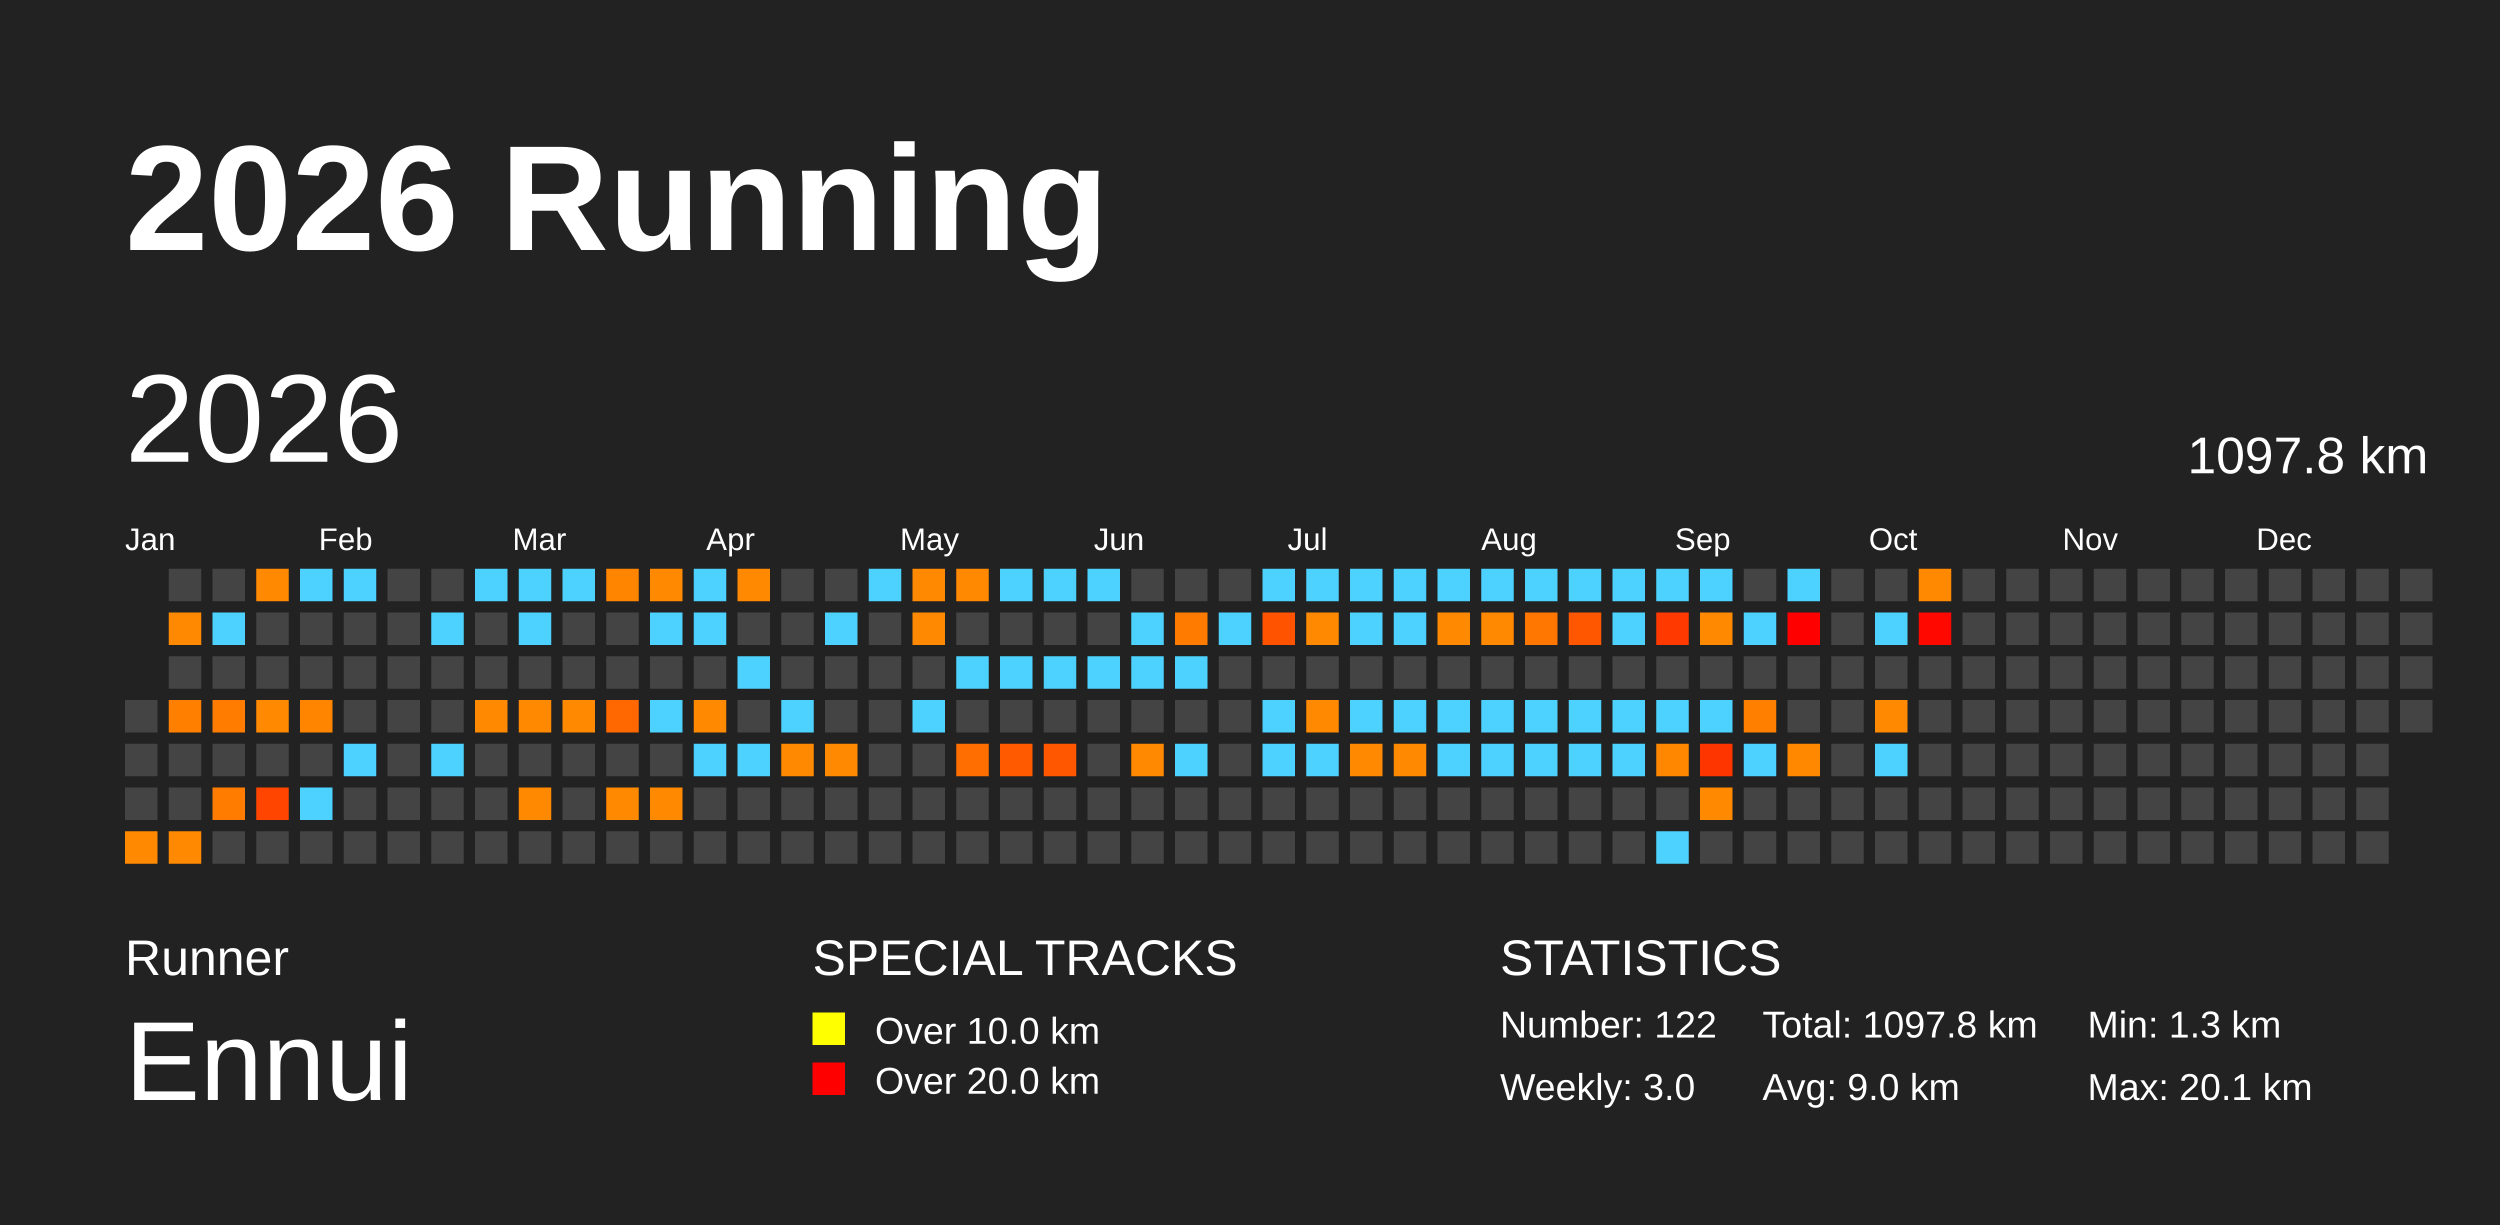
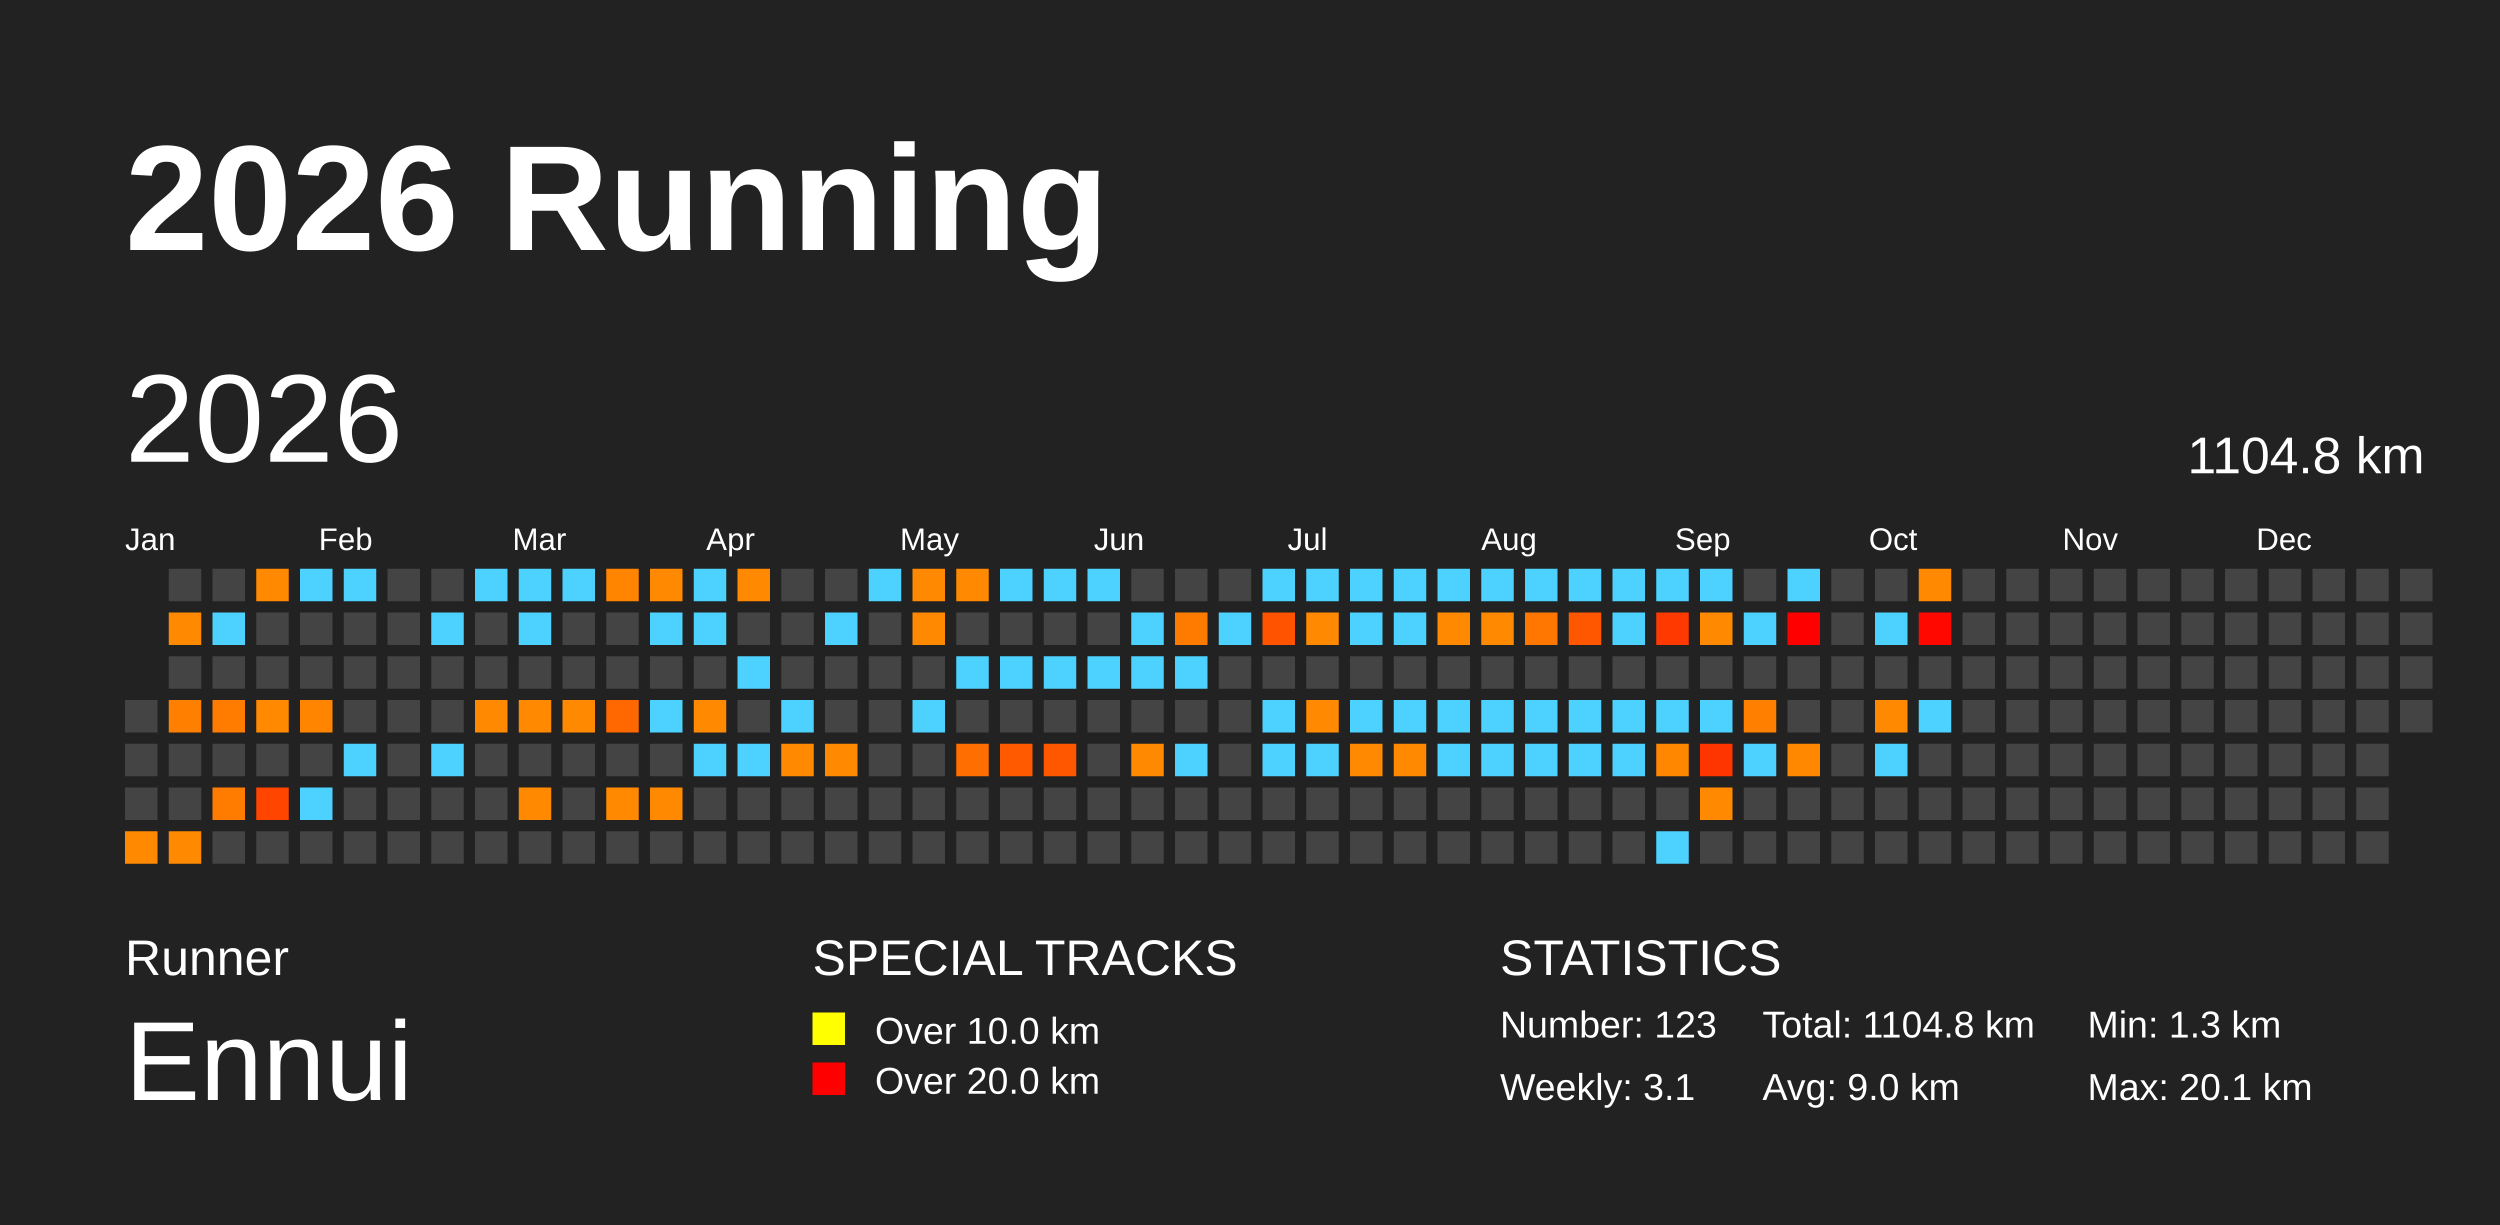
<svg xmlns="http://www.w3.org/2000/svg" baseProfile="full" height="98mm" version="1.1" viewBox="0,0,200,98" width="200mm">
  <defs />
  <rect fill="#222222" height="98" width="200" x="0" y="0" />
  <text fill="#FFFFFF" style="font-size:12px; font-family:Arial; font-weight:bold;" x="10" y="20">2026 Running</text>
  <text fill="#FFFFFF" style="font-size:4px; font-family:Arial" x="10" y="78">Runner</text>
  <text fill="#FFFFFF" style="font-size:9px; font-family:Arial" x="10" y="88">Ennui</text>
  <text fill="#FFFFFF" style="font-size:4px; font-family:Arial" x="65" y="78">SPECIAL TRACKS</text>
  <rect fill="yellow" height="2.6" width="2.6" x="65" y="81" />
  <text fill="#FFFFFF" style="font-size:3px; font-family:Arial" x="70" y="83.5">Over 10.0 km</text>
  <rect fill="red" height="2.6" width="2.6" x="65" y="85" />
  <text fill="#FFFFFF" style="font-size:3px; font-family:Arial" x="70" y="87.5">Over 20.0 km</text>
  <text fill="#FFFFFF" style="font-size:4px; font-family:Arial" x="120" y="78">STATISTICS</text>
-   <text fill="#FFFFFF" style="font-size:3px; font-family:Arial" x="120" y="83">Number: 122</text>
-   <text fill="#FFFFFF" style="font-size:3px; font-family:Arial" x="120" y="88">Weekly: 3.0</text>
-   <text fill="#FFFFFF" style="font-size:3px; font-family:Arial" x="141" y="83">Total: 1097.8 km</text>
+   <text fill="#FFFFFF" style="font-size:3px; font-family:Arial" x="120" y="83">Number: 123</text>
+   <text fill="#FFFFFF" style="font-size:3px; font-family:Arial" x="120" y="88">Weekly: 3.1</text>
+   <text fill="#FFFFFF" style="font-size:3px; font-family:Arial" x="141" y="83">Total: 1104.8 km</text>
  <text fill="#FFFFFF" style="font-size:3px; font-family:Arial" x="141" y="88">Avg: 9.0 km</text>
  <text fill="#FFFFFF" style="font-size:3px; font-family:Arial" x="167" y="83">Min: 1.3 km</text>
  <text fill="#FFFFFF" style="font-size:3px; font-family:Arial" x="167" y="88">Max: 20.1 km</text>
  <text dominant-baseline="hanging" fill="#FFFFFF" style="font-size:10.0px; font-family:Arial;" x="10" y="30">2026</text>
-   <text dominant-baseline="hanging" fill="#FFFFFF" style="font-size:4.125px; font-family:Arial;" x="175" y="35">1097.8 km</text>
+   <text dominant-baseline="hanging" fill="#FFFFFF" style="font-size:4.125px; font-family:Arial;" x="175" y="35">1104.8 km</text>
  <text fill="#FFFFFF" style="font-size:2.5px; font-family:Arial" x="10.0" y="44">Jan</text>
  <text fill="#FFFFFF" style="font-size:2.5px; font-family:Arial" x="25.5" y="44">Feb</text>
  <text fill="#FFFFFF" style="font-size:2.5px; font-family:Arial" x="41.0" y="44">Mar</text>
  <text fill="#FFFFFF" style="font-size:2.5px; font-family:Arial" x="56.5" y="44">Apr</text>
  <text fill="#FFFFFF" style="font-size:2.5px; font-family:Arial" x="72.0" y="44">May</text>
  <text fill="#FFFFFF" style="font-size:2.5px; font-family:Arial" x="87.5" y="44">Jun</text>
  <text fill="#FFFFFF" style="font-size:2.5px; font-family:Arial" x="103.0" y="44">Jul</text>
  <text fill="#FFFFFF" style="font-size:2.5px; font-family:Arial" x="118.5" y="44">Aug</text>
  <text fill="#FFFFFF" style="font-size:2.5px; font-family:Arial" x="134.0" y="44">Sep</text>
  <text fill="#FFFFFF" style="font-size:2.5px; font-family:Arial" x="149.5" y="44">Oct</text>
  <text fill="#FFFFFF" style="font-size:2.5px; font-family:Arial" x="165.0" y="44">Nov</text>
  <text fill="#FFFFFF" style="font-size:2.5px; font-family:Arial" x="180.5" y="44">Dec</text>
  <rect fill="#444444" height="2.6" width="2.6" x="10.0" y="56.0" />
  <rect fill="#444444" height="2.6" width="2.6" x="10.0" y="59.5" />
  <rect fill="#444444" height="2.6" width="2.6" x="10.0" y="63.0" />
  <rect fill="#ff8900" height="2.6" width="2.6" x="10.0" y="66.5" />
  <rect fill="#444444" height="2.6" width="2.6" x="13.5" y="45.5" />
  <rect fill="#ff8900" height="2.6" width="2.6" x="13.5" y="49.0" />
  <rect fill="#444444" height="2.6" width="2.6" x="13.5" y="52.5" />
  <rect fill="#ff8000" height="2.6" width="2.6" x="13.5" y="56.0" />
  <rect fill="#444444" height="2.6" width="2.6" x="13.5" y="59.5" />
  <rect fill="#444444" height="2.6" width="2.6" x="13.5" y="63.0" />
  <rect fill="#ff8900" height="2.6" width="2.6" x="13.5" y="66.5" />
  <rect fill="#444444" height="2.6" width="2.6" x="17.0" y="45.5" />
  <rect fill="#4dd2ff" height="2.6" width="2.6" x="17.0" y="49.0" />
  <rect fill="#444444" height="2.6" width="2.6" x="17.0" y="52.5" />
  <rect fill="#ff7c00" height="2.6" width="2.6" x="17.0" y="56.0" />
  <rect fill="#444444" height="2.6" width="2.6" x="17.0" y="59.5" />
  <rect fill="#ff7c00" height="2.6" width="2.6" x="17.0" y="63.0" />
  <rect fill="#444444" height="2.6" width="2.6" x="17.0" y="66.5" />
  <rect fill="#ff8900" height="2.6" width="2.6" x="20.5" y="45.5" />
  <rect fill="#444444" height="2.6" width="2.6" x="20.5" y="49.0" />
  <rect fill="#444444" height="2.6" width="2.6" x="20.5" y="52.5" />
  <rect fill="#ff8900" height="2.6" width="2.6" x="20.5" y="56.0" />
  <rect fill="#444444" height="2.6" width="2.6" x="20.5" y="59.5" />
  <rect fill="#ff4500" height="2.6" width="2.6" x="20.5" y="63.0" />
  <rect fill="#444444" height="2.6" width="2.6" x="20.5" y="66.5" />
  <rect fill="#4dd2ff" height="2.6" width="2.6" x="24.0" y="45.5" />
  <rect fill="#444444" height="2.6" width="2.6" x="24.0" y="49.0" />
  <rect fill="#444444" height="2.6" width="2.6" x="24.0" y="52.5" />
  <rect fill="#ff8500" height="2.6" width="2.6" x="24.0" y="56.0" />
  <rect fill="#444444" height="2.6" width="2.6" x="24.0" y="59.5" />
  <rect fill="#4dd2ff" height="2.6" width="2.6" x="24.0" y="63.0" />
  <rect fill="#444444" height="2.6" width="2.6" x="24.0" y="66.5" />
  <rect fill="#4dd2ff" height="2.6" width="2.6" x="27.5" y="45.5" />
  <rect fill="#444444" height="2.6" width="2.6" x="27.5" y="49.0" />
  <rect fill="#444444" height="2.6" width="2.6" x="27.5" y="52.5" />
  <rect fill="#444444" height="2.6" width="2.6" x="27.5" y="56.0" />
  <rect fill="#4dd2ff" height="2.6" width="2.6" x="27.5" y="59.5" />
  <rect fill="#444444" height="2.6" width="2.6" x="27.5" y="63.0" />
  <rect fill="#444444" height="2.6" width="2.6" x="27.5" y="66.5" />
  <rect fill="#444444" height="2.6" width="2.6" x="31.0" y="45.5" />
  <rect fill="#444444" height="2.6" width="2.6" x="31.0" y="49.0" />
  <rect fill="#444444" height="2.6" width="2.6" x="31.0" y="52.5" />
  <rect fill="#444444" height="2.6" width="2.6" x="31.0" y="56.0" />
  <rect fill="#444444" height="2.6" width="2.6" x="31.0" y="59.5" />
  <rect fill="#444444" height="2.6" width="2.6" x="31.0" y="63.0" />
  <rect fill="#444444" height="2.6" width="2.6" x="31.0" y="66.5" />
  <rect fill="#444444" height="2.6" width="2.6" x="34.5" y="45.5" />
  <rect fill="#4dd2ff" height="2.6" width="2.6" x="34.5" y="49.0" />
  <rect fill="#444444" height="2.6" width="2.6" x="34.5" y="52.5" />
  <rect fill="#444444" height="2.6" width="2.6" x="34.5" y="56.0" />
  <rect fill="#4dd2ff" height="2.6" width="2.6" x="34.5" y="59.5" />
  <rect fill="#444444" height="2.6" width="2.6" x="34.5" y="63.0" />
  <rect fill="#444444" height="2.6" width="2.6" x="34.5" y="66.5" />
  <rect fill="#4dd2ff" height="2.6" width="2.6" x="38.0" y="45.5" />
  <rect fill="#444444" height="2.6" width="2.6" x="38.0" y="49.0" />
  <rect fill="#444444" height="2.6" width="2.6" x="38.0" y="52.5" />
  <rect fill="#ff8900" height="2.6" width="2.6" x="38.0" y="56.0" />
  <rect fill="#444444" height="2.6" width="2.6" x="38.0" y="59.5" />
  <rect fill="#444444" height="2.6" width="2.6" x="38.0" y="63.0" />
  <rect fill="#444444" height="2.6" width="2.6" x="38.0" y="66.5" />
  <rect fill="#4dd2ff" height="2.6" width="2.6" x="41.5" y="45.5" />
  <rect fill="#4dd2ff" height="2.6" width="2.6" x="41.5" y="49.0" />
  <rect fill="#444444" height="2.6" width="2.6" x="41.5" y="52.5" />
  <rect fill="#ff8900" height="2.6" width="2.6" x="41.5" y="56.0" />
  <rect fill="#444444" height="2.6" width="2.6" x="41.5" y="59.5" />
  <rect fill="#ff8900" height="2.6" width="2.6" x="41.5" y="63.0" />
  <rect fill="#444444" height="2.6" width="2.6" x="41.5" y="66.5" />
  <rect fill="#4dd2ff" height="2.6" width="2.6" x="45.0" y="45.5" />
  <rect fill="#444444" height="2.6" width="2.6" x="45.0" y="49.0" />
  <rect fill="#444444" height="2.6" width="2.6" x="45.0" y="52.5" />
  <rect fill="#ff8900" height="2.6" width="2.6" x="45.0" y="56.0" />
  <rect fill="#444444" height="2.6" width="2.6" x="45.0" y="59.5" />
  <rect fill="#444444" height="2.6" width="2.6" x="45.0" y="63.0" />
  <rect fill="#444444" height="2.6" width="2.6" x="45.0" y="66.5" />
  <rect fill="#ff8400" height="2.6" width="2.6" x="48.5" y="45.5" />
  <rect fill="#444444" height="2.6" width="2.6" x="48.5" y="49.0" />
  <rect fill="#444444" height="2.6" width="2.6" x="48.5" y="52.5" />
  <rect fill="#ff6800" height="2.6" width="2.6" x="48.5" y="56.0" />
  <rect fill="#444444" height="2.6" width="2.6" x="48.5" y="59.5" />
  <rect fill="#ff8900" height="2.6" width="2.6" x="48.5" y="63.0" />
  <rect fill="#444444" height="2.6" width="2.6" x="48.5" y="66.5" />
  <rect fill="#ff8900" height="2.6" width="2.6" x="52.0" y="45.5" />
  <rect fill="#4dd2ff" height="2.6" width="2.6" x="52.0" y="49.0" />
  <rect fill="#444444" height="2.6" width="2.6" x="52.0" y="52.5" />
  <rect fill="#4dd2ff" height="2.6" width="2.6" x="52.0" y="56.0" />
  <rect fill="#444444" height="2.6" width="2.6" x="52.0" y="59.5" />
  <rect fill="#ff8900" height="2.6" width="2.6" x="52.0" y="63.0" />
  <rect fill="#444444" height="2.6" width="2.6" x="52.0" y="66.5" />
  <rect fill="#4dd2ff" height="2.6" width="2.6" x="55.5" y="45.5" />
  <rect fill="#4dd2ff" height="2.6" width="2.6" x="55.5" y="49.0" />
  <rect fill="#444444" height="2.6" width="2.6" x="55.5" y="52.5" />
  <rect fill="#ff8900" height="2.6" width="2.6" x="55.5" y="56.0" />
  <rect fill="#4dd2ff" height="2.6" width="2.6" x="55.5" y="59.5" />
  <rect fill="#444444" height="2.6" width="2.6" x="55.5" y="63.0" />
  <rect fill="#444444" height="2.6" width="2.6" x="55.5" y="66.5" />
  <rect fill="#ff8900" height="2.6" width="2.6" x="59.0" y="45.5" />
  <rect fill="#444444" height="2.6" width="2.6" x="59.0" y="49.0" />
  <rect fill="#4dd2ff" height="2.6" width="2.6" x="59.0" y="52.5" />
  <rect fill="#444444" height="2.6" width="2.6" x="59.0" y="56.0" />
  <rect fill="#4dd2ff" height="2.6" width="2.6" x="59.0" y="59.5" />
  <rect fill="#444444" height="2.6" width="2.6" x="59.0" y="63.0" />
  <rect fill="#444444" height="2.6" width="2.6" x="59.0" y="66.5" />
  <rect fill="#444444" height="2.6" width="2.6" x="62.5" y="45.5" />
  <rect fill="#444444" height="2.6" width="2.6" x="62.5" y="49.0" />
  <rect fill="#444444" height="2.6" width="2.6" x="62.5" y="52.5" />
  <rect fill="#4dd2ff" height="2.6" width="2.6" x="62.5" y="56.0" />
  <rect fill="#ff8900" height="2.6" width="2.6" x="62.5" y="59.5" />
  <rect fill="#444444" height="2.6" width="2.6" x="62.5" y="63.0" />
  <rect fill="#444444" height="2.6" width="2.6" x="62.5" y="66.5" />
  <rect fill="#444444" height="2.6" width="2.6" x="66.0" y="45.5" />
  <rect fill="#4dd2ff" height="2.6" width="2.6" x="66.0" y="49.0" />
  <rect fill="#444444" height="2.6" width="2.6" x="66.0" y="52.5" />
  <rect fill="#444444" height="2.6" width="2.6" x="66.0" y="56.0" />
  <rect fill="#ff8900" height="2.6" width="2.6" x="66.0" y="59.5" />
  <rect fill="#444444" height="2.6" width="2.6" x="66.0" y="63.0" />
  <rect fill="#444444" height="2.6" width="2.6" x="66.0" y="66.5" />
  <rect fill="#4dd2ff" height="2.6" width="2.6" x="69.5" y="45.5" />
  <rect fill="#444444" height="2.6" width="2.6" x="69.5" y="49.0" />
  <rect fill="#444444" height="2.6" width="2.6" x="69.5" y="52.5" />
  <rect fill="#444444" height="2.6" width="2.6" x="69.5" y="56.0" />
  <rect fill="#444444" height="2.6" width="2.6" x="69.5" y="59.5" />
  <rect fill="#444444" height="2.6" width="2.6" x="69.5" y="63.0" />
  <rect fill="#444444" height="2.6" width="2.6" x="69.5" y="66.5" />
  <rect fill="#ff8900" height="2.6" width="2.6" x="73.0" y="45.5" />
  <rect fill="#ff8900" height="2.6" width="2.6" x="73.0" y="49.0" />
  <rect fill="#444444" height="2.6" width="2.6" x="73.0" y="52.5" />
  <rect fill="#4dd2ff" height="2.6" width="2.6" x="73.0" y="56.0" />
  <rect fill="#444444" height="2.6" width="2.6" x="73.0" y="59.5" />
  <rect fill="#444444" height="2.6" width="2.6" x="73.0" y="63.0" />
  <rect fill="#444444" height="2.6" width="2.6" x="73.0" y="66.5" />
  <rect fill="#ff8900" height="2.6" width="2.6" x="76.5" y="45.5" />
  <rect fill="#444444" height="2.6" width="2.6" x="76.5" y="49.0" />
  <rect fill="#4dd2ff" height="2.6" width="2.6" x="76.5" y="52.5" />
  <rect fill="#444444" height="2.6" width="2.6" x="76.5" y="56.0" />
  <rect fill="#ff6e00" height="2.6" width="2.6" x="76.5" y="59.5" />
  <rect fill="#444444" height="2.6" width="2.6" x="76.5" y="63.0" />
  <rect fill="#444444" height="2.6" width="2.6" x="76.5" y="66.5" />
  <rect fill="#4dd2ff" height="2.6" width="2.6" x="80.0" y="45.5" />
  <rect fill="#444444" height="2.6" width="2.6" x="80.0" y="49.0" />
  <rect fill="#4dd2ff" height="2.6" width="2.6" x="80.0" y="52.5" />
  <rect fill="#444444" height="2.6" width="2.6" x="80.0" y="56.0" />
  <rect fill="#ff5a00" height="2.6" width="2.6" x="80.0" y="59.5" />
  <rect fill="#444444" height="2.6" width="2.6" x="80.0" y="63.0" />
  <rect fill="#444444" height="2.6" width="2.6" x="80.0" y="66.5" />
  <rect fill="#4dd2ff" height="2.6" width="2.6" x="83.5" y="45.5" />
  <rect fill="#444444" height="2.6" width="2.6" x="83.5" y="49.0" />
  <rect fill="#4dd2ff" height="2.6" width="2.6" x="83.5" y="52.5" />
  <rect fill="#444444" height="2.6" width="2.6" x="83.5" y="56.0" />
  <rect fill="#ff5700" height="2.6" width="2.6" x="83.5" y="59.5" />
  <rect fill="#444444" height="2.6" width="2.6" x="83.5" y="63.0" />
  <rect fill="#444444" height="2.6" width="2.6" x="83.5" y="66.5" />
  <rect fill="#4dd2ff" height="2.6" width="2.6" x="87.0" y="45.5" />
  <rect fill="#444444" height="2.6" width="2.6" x="87.0" y="49.0" />
  <rect fill="#4dd2ff" height="2.6" width="2.6" x="87.0" y="52.5" />
  <rect fill="#444444" height="2.6" width="2.6" x="87.0" y="56.0" />
  <rect fill="#444444" height="2.6" width="2.6" x="87.0" y="59.5" />
  <rect fill="#444444" height="2.6" width="2.6" x="87.0" y="63.0" />
  <rect fill="#444444" height="2.6" width="2.6" x="87.0" y="66.5" />
  <rect fill="#444444" height="2.6" width="2.6" x="90.5" y="45.5" />
  <rect fill="#4dd2ff" height="2.6" width="2.6" x="90.5" y="49.0" />
  <rect fill="#4dd2ff" height="2.6" width="2.6" x="90.5" y="52.5" />
  <rect fill="#444444" height="2.6" width="2.6" x="90.5" y="56.0" />
  <rect fill="#ff8900" height="2.6" width="2.6" x="90.5" y="59.5" />
  <rect fill="#444444" height="2.6" width="2.6" x="90.5" y="63.0" />
  <rect fill="#444444" height="2.6" width="2.6" x="90.5" y="66.5" />
  <rect fill="#444444" height="2.6" width="2.6" x="94.0" y="45.5" />
  <rect fill="#ff7b00" height="2.6" width="2.6" x="94.0" y="49.0" />
  <rect fill="#4dd2ff" height="2.6" width="2.6" x="94.0" y="52.5" />
  <rect fill="#444444" height="2.6" width="2.6" x="94.0" y="56.0" />
  <rect fill="#4dd2ff" height="2.6" width="2.6" x="94.0" y="59.5" />
  <rect fill="#444444" height="2.6" width="2.6" x="94.0" y="63.0" />
  <rect fill="#444444" height="2.6" width="2.6" x="94.0" y="66.5" />
  <rect fill="#444444" height="2.6" width="2.6" x="97.5" y="45.5" />
  <rect fill="#4dd2ff" height="2.6" width="2.6" x="97.5" y="49.0" />
  <rect fill="#444444" height="2.6" width="2.6" x="97.5" y="52.5" />
  <rect fill="#444444" height="2.6" width="2.6" x="97.5" y="56.0" />
  <rect fill="#444444" height="2.6" width="2.6" x="97.5" y="59.5" />
  <rect fill="#444444" height="2.6" width="2.6" x="97.5" y="63.0" />
  <rect fill="#444444" height="2.6" width="2.6" x="97.5" y="66.5" />
  <rect fill="#4dd2ff" height="2.6" width="2.6" x="101.0" y="45.5" />
  <rect fill="#ff5300" height="2.6" width="2.6" x="101.0" y="49.0" />
  <rect fill="#444444" height="2.6" width="2.6" x="101.0" y="52.5" />
  <rect fill="#4dd2ff" height="2.6" width="2.6" x="101.0" y="56.0" />
  <rect fill="#4dd2ff" height="2.6" width="2.6" x="101.0" y="59.5" />
  <rect fill="#444444" height="2.6" width="2.6" x="101.0" y="63.0" />
  <rect fill="#444444" height="2.6" width="2.6" x="101.0" y="66.5" />
  <rect fill="#4dd2ff" height="2.6" width="2.6" x="104.5" y="45.5" />
  <rect fill="#ff8900" height="2.6" width="2.6" x="104.5" y="49.0" />
  <rect fill="#444444" height="2.6" width="2.6" x="104.5" y="52.5" />
  <rect fill="#ff8900" height="2.6" width="2.6" x="104.5" y="56.0" />
  <rect fill="#4dd2ff" height="2.6" width="2.6" x="104.5" y="59.5" />
  <rect fill="#444444" height="2.6" width="2.6" x="104.5" y="63.0" />
  <rect fill="#444444" height="2.6" width="2.6" x="104.5" y="66.5" />
  <rect fill="#4dd2ff" height="2.6" width="2.6" x="108.0" y="45.5" />
  <rect fill="#4dd2ff" height="2.6" width="2.6" x="108.0" y="49.0" />
  <rect fill="#444444" height="2.6" width="2.6" x="108.0" y="52.5" />
  <rect fill="#4dd2ff" height="2.6" width="2.6" x="108.0" y="56.0" />
  <rect fill="#ff8900" height="2.6" width="2.6" x="108.0" y="59.5" />
  <rect fill="#444444" height="2.6" width="2.6" x="108.0" y="63.0" />
  <rect fill="#444444" height="2.6" width="2.6" x="108.0" y="66.5" />
  <rect fill="#4dd2ff" height="2.6" width="2.6" x="111.5" y="45.5" />
  <rect fill="#4dd2ff" height="2.6" width="2.6" x="111.5" y="49.0" />
  <rect fill="#444444" height="2.6" width="2.6" x="111.5" y="52.5" />
  <rect fill="#4dd2ff" height="2.6" width="2.6" x="111.5" y="56.0" />
  <rect fill="#ff8900" height="2.6" width="2.6" x="111.5" y="59.5" />
  <rect fill="#444444" height="2.6" width="2.6" x="111.5" y="63.0" />
  <rect fill="#444444" height="2.6" width="2.6" x="111.5" y="66.5" />
  <rect fill="#4dd2ff" height="2.6" width="2.6" x="115.0" y="45.5" />
  <rect fill="#ff8900" height="2.6" width="2.6" x="115.0" y="49.0" />
  <rect fill="#444444" height="2.6" width="2.6" x="115.0" y="52.5" />
  <rect fill="#4dd2ff" height="2.6" width="2.6" x="115.0" y="56.0" />
  <rect fill="#4dd2ff" height="2.6" width="2.6" x="115.0" y="59.5" />
  <rect fill="#444444" height="2.6" width="2.6" x="115.0" y="63.0" />
  <rect fill="#444444" height="2.6" width="2.6" x="115.0" y="66.5" />
  <rect fill="#4dd2ff" height="2.6" width="2.6" x="118.5" y="45.5" />
  <rect fill="#ff8900" height="2.6" width="2.6" x="118.5" y="49.0" />
  <rect fill="#444444" height="2.6" width="2.6" x="118.5" y="52.5" />
  <rect fill="#4dd2ff" height="2.6" width="2.6" x="118.5" y="56.0" />
  <rect fill="#4dd2ff" height="2.6" width="2.6" x="118.5" y="59.5" />
  <rect fill="#444444" height="2.6" width="2.6" x="118.5" y="63.0" />
  <rect fill="#444444" height="2.6" width="2.6" x="118.5" y="66.5" />
  <rect fill="#4dd2ff" height="2.6" width="2.6" x="122.0" y="45.5" />
  <rect fill="#ff7700" height="2.6" width="2.6" x="122.0" y="49.0" />
  <rect fill="#444444" height="2.6" width="2.6" x="122.0" y="52.5" />
  <rect fill="#4dd2ff" height="2.6" width="2.6" x="122.0" y="56.0" />
  <rect fill="#4dd2ff" height="2.6" width="2.6" x="122.0" y="59.5" />
  <rect fill="#444444" height="2.6" width="2.6" x="122.0" y="63.0" />
  <rect fill="#444444" height="2.6" width="2.6" x="122.0" y="66.5" />
  <rect fill="#4dd2ff" height="2.6" width="2.6" x="125.5" y="45.5" />
  <rect fill="#ff5700" height="2.6" width="2.6" x="125.5" y="49.0" />
  <rect fill="#444444" height="2.6" width="2.6" x="125.5" y="52.5" />
  <rect fill="#4dd2ff" height="2.6" width="2.6" x="125.5" y="56.0" />
  <rect fill="#4dd2ff" height="2.6" width="2.6" x="125.5" y="59.5" />
  <rect fill="#444444" height="2.6" width="2.6" x="125.5" y="63.0" />
  <rect fill="#444444" height="2.6" width="2.6" x="125.5" y="66.5" />
  <rect fill="#4dd2ff" height="2.6" width="2.6" x="129.0" y="45.5" />
  <rect fill="#4dd2ff" height="2.6" width="2.6" x="129.0" y="49.0" />
  <rect fill="#444444" height="2.6" width="2.6" x="129.0" y="52.5" />
  <rect fill="#4dd2ff" height="2.6" width="2.6" x="129.0" y="56.0" />
  <rect fill="#4dd2ff" height="2.6" width="2.6" x="129.0" y="59.5" />
  <rect fill="#444444" height="2.6" width="2.6" x="129.0" y="63.0" />
  <rect fill="#444444" height="2.6" width="2.6" x="129.0" y="66.5" />
  <rect fill="#4dd2ff" height="2.6" width="2.6" x="132.5" y="45.5" />
  <rect fill="#ff3900" height="2.6" width="2.6" x="132.5" y="49.0" />
  <rect fill="#444444" height="2.6" width="2.6" x="132.5" y="52.5" />
  <rect fill="#4dd2ff" height="2.6" width="2.6" x="132.5" y="56.0" />
  <rect fill="#ff8700" height="2.6" width="2.6" x="132.5" y="59.5" />
  <rect fill="#444444" height="2.6" width="2.6" x="132.5" y="63.0" />
  <rect fill="#4dd2ff" height="2.6" width="2.6" x="132.5" y="66.5" />
  <rect fill="#4dd2ff" height="2.6" width="2.6" x="136.0" y="45.5" />
  <rect fill="#ff8900" height="2.6" width="2.6" x="136.0" y="49.0" />
  <rect fill="#444444" height="2.6" width="2.6" x="136.0" y="52.5" />
  <rect fill="#4dd2ff" height="2.6" width="2.6" x="136.0" y="56.0" />
  <rect fill="#ff3500" height="2.6" width="2.6" x="136.0" y="59.5" />
  <rect fill="#ff8900" height="2.6" width="2.6" x="136.0" y="63.0" />
  <rect fill="#444444" height="2.6" width="2.6" x="136.0" y="66.5" />
  <rect fill="#444444" height="2.6" width="2.6" x="139.5" y="45.5" />
  <rect fill="#4dd2ff" height="2.6" width="2.6" x="139.5" y="49.0" />
  <rect fill="#444444" height="2.6" width="2.6" x="139.5" y="52.5" />
  <rect fill="#ff8000" height="2.6" width="2.6" x="139.5" y="56.0" />
  <rect fill="#4dd2ff" height="2.6" width="2.6" x="139.5" y="59.5" />
  <rect fill="#444444" height="2.6" width="2.6" x="139.5" y="63.0" />
  <rect fill="#444444" height="2.6" width="2.6" x="139.5" y="66.5" />
  <rect fill="#4dd2ff" height="2.6" width="2.6" x="143.0" y="45.5" />
  <rect fill="red" height="2.6" width="2.6" x="143.0" y="49.0" />
  <rect fill="#444444" height="2.6" width="2.6" x="143.0" y="52.5" />
  <rect fill="#444444" height="2.6" width="2.6" x="143.0" y="56.0" />
  <rect fill="#ff8800" height="2.6" width="2.6" x="143.0" y="59.5" />
  <rect fill="#444444" height="2.6" width="2.6" x="143.0" y="63.0" />
  <rect fill="#444444" height="2.6" width="2.6" x="143.0" y="66.5" />
  <rect fill="#444444" height="2.6" width="2.6" x="146.5" y="45.5" />
  <rect fill="#444444" height="2.6" width="2.6" x="146.5" y="49.0" />
  <rect fill="#444444" height="2.6" width="2.6" x="146.5" y="52.5" />
  <rect fill="#444444" height="2.6" width="2.6" x="146.5" y="56.0" />
  <rect fill="#444444" height="2.6" width="2.6" x="146.5" y="59.5" />
  <rect fill="#444444" height="2.6" width="2.6" x="146.5" y="63.0" />
  <rect fill="#444444" height="2.6" width="2.6" x="146.5" y="66.5" />
  <rect fill="#444444" height="2.6" width="2.6" x="150.0" y="45.5" />
  <rect fill="#4dd2ff" height="2.6" width="2.6" x="150.0" y="49.0" />
  <rect fill="#444444" height="2.6" width="2.6" x="150.0" y="52.5" />
  <rect fill="#ff8900" height="2.6" width="2.6" x="150.0" y="56.0" />
  <rect fill="#4dd2ff" height="2.6" width="2.6" x="150.0" y="59.5" />
  <rect fill="#444444" height="2.6" width="2.6" x="150.0" y="63.0" />
  <rect fill="#444444" height="2.6" width="2.6" x="150.0" y="66.5" />
  <rect fill="#ff8900" height="2.6" width="2.6" x="153.5" y="45.5" />
  <rect fill="#ff0800" height="2.6" width="2.6" x="153.5" y="49.0" />
  <rect fill="#444444" height="2.6" width="2.6" x="153.5" y="52.5" />
-   <rect fill="#444444" height="2.6" width="2.6" x="153.5" y="56.0" />
+   <rect fill="#4dd2ff" height="2.6" width="2.6" x="153.5" y="56.0" />
  <rect fill="#444444" height="2.6" width="2.6" x="153.5" y="59.5" />
  <rect fill="#444444" height="2.6" width="2.6" x="153.5" y="63.0" />
  <rect fill="#444444" height="2.6" width="2.6" x="153.5" y="66.5" />
  <rect fill="#444444" height="2.6" width="2.6" x="157.0" y="45.5" />
  <rect fill="#444444" height="2.6" width="2.6" x="157.0" y="49.0" />
  <rect fill="#444444" height="2.6" width="2.6" x="157.0" y="52.5" />
  <rect fill="#444444" height="2.6" width="2.6" x="157.0" y="56.0" />
  <rect fill="#444444" height="2.6" width="2.6" x="157.0" y="59.5" />
  <rect fill="#444444" height="2.6" width="2.6" x="157.0" y="63.0" />
  <rect fill="#444444" height="2.6" width="2.6" x="157.0" y="66.5" />
  <rect fill="#444444" height="2.6" width="2.6" x="160.5" y="45.5" />
  <rect fill="#444444" height="2.6" width="2.6" x="160.5" y="49.0" />
  <rect fill="#444444" height="2.6" width="2.6" x="160.5" y="52.5" />
  <rect fill="#444444" height="2.6" width="2.6" x="160.5" y="56.0" />
  <rect fill="#444444" height="2.6" width="2.6" x="160.5" y="59.5" />
  <rect fill="#444444" height="2.6" width="2.6" x="160.5" y="63.0" />
  <rect fill="#444444" height="2.6" width="2.6" x="160.5" y="66.5" />
  <rect fill="#444444" height="2.6" width="2.6" x="164.0" y="45.5" />
  <rect fill="#444444" height="2.6" width="2.6" x="164.0" y="49.0" />
  <rect fill="#444444" height="2.6" width="2.6" x="164.0" y="52.5" />
  <rect fill="#444444" height="2.6" width="2.6" x="164.0" y="56.0" />
  <rect fill="#444444" height="2.6" width="2.6" x="164.0" y="59.5" />
  <rect fill="#444444" height="2.6" width="2.6" x="164.0" y="63.0" />
  <rect fill="#444444" height="2.6" width="2.6" x="164.0" y="66.5" />
  <rect fill="#444444" height="2.6" width="2.6" x="167.5" y="45.5" />
  <rect fill="#444444" height="2.6" width="2.6" x="167.5" y="49.0" />
  <rect fill="#444444" height="2.6" width="2.6" x="167.5" y="52.5" />
  <rect fill="#444444" height="2.6" width="2.6" x="167.5" y="56.0" />
  <rect fill="#444444" height="2.6" width="2.6" x="167.5" y="59.5" />
  <rect fill="#444444" height="2.6" width="2.6" x="167.5" y="63.0" />
  <rect fill="#444444" height="2.6" width="2.6" x="167.5" y="66.5" />
  <rect fill="#444444" height="2.6" width="2.6" x="171.0" y="45.5" />
  <rect fill="#444444" height="2.6" width="2.6" x="171.0" y="49.0" />
  <rect fill="#444444" height="2.6" width="2.6" x="171.0" y="52.5" />
  <rect fill="#444444" height="2.6" width="2.6" x="171.0" y="56.0" />
  <rect fill="#444444" height="2.6" width="2.6" x="171.0" y="59.5" />
  <rect fill="#444444" height="2.6" width="2.6" x="171.0" y="63.0" />
  <rect fill="#444444" height="2.6" width="2.6" x="171.0" y="66.5" />
  <rect fill="#444444" height="2.6" width="2.6" x="174.5" y="45.5" />
  <rect fill="#444444" height="2.6" width="2.6" x="174.5" y="49.0" />
  <rect fill="#444444" height="2.6" width="2.6" x="174.5" y="52.5" />
  <rect fill="#444444" height="2.6" width="2.6" x="174.5" y="56.0" />
  <rect fill="#444444" height="2.6" width="2.6" x="174.5" y="59.5" />
  <rect fill="#444444" height="2.6" width="2.6" x="174.5" y="63.0" />
  <rect fill="#444444" height="2.6" width="2.6" x="174.5" y="66.5" />
  <rect fill="#444444" height="2.6" width="2.6" x="178.0" y="45.5" />
  <rect fill="#444444" height="2.6" width="2.6" x="178.0" y="49.0" />
  <rect fill="#444444" height="2.6" width="2.6" x="178.0" y="52.5" />
  <rect fill="#444444" height="2.6" width="2.6" x="178.0" y="56.0" />
  <rect fill="#444444" height="2.6" width="2.6" x="178.0" y="59.5" />
  <rect fill="#444444" height="2.6" width="2.6" x="178.0" y="63.0" />
  <rect fill="#444444" height="2.6" width="2.6" x="178.0" y="66.5" />
  <rect fill="#444444" height="2.6" width="2.6" x="181.5" y="45.5" />
  <rect fill="#444444" height="2.6" width="2.6" x="181.5" y="49.0" />
  <rect fill="#444444" height="2.6" width="2.6" x="181.5" y="52.5" />
  <rect fill="#444444" height="2.6" width="2.6" x="181.5" y="56.0" />
  <rect fill="#444444" height="2.6" width="2.6" x="181.5" y="59.5" />
  <rect fill="#444444" height="2.6" width="2.6" x="181.5" y="63.0" />
  <rect fill="#444444" height="2.6" width="2.6" x="181.5" y="66.5" />
  <rect fill="#444444" height="2.6" width="2.6" x="185.0" y="45.5" />
  <rect fill="#444444" height="2.6" width="2.6" x="185.0" y="49.0" />
  <rect fill="#444444" height="2.6" width="2.6" x="185.0" y="52.5" />
  <rect fill="#444444" height="2.6" width="2.6" x="185.0" y="56.0" />
  <rect fill="#444444" height="2.6" width="2.6" x="185.0" y="59.5" />
  <rect fill="#444444" height="2.6" width="2.6" x="185.0" y="63.0" />
  <rect fill="#444444" height="2.6" width="2.6" x="185.0" y="66.5" />
  <rect fill="#444444" height="2.6" width="2.6" x="188.5" y="45.5" />
  <rect fill="#444444" height="2.6" width="2.6" x="188.5" y="49.0" />
  <rect fill="#444444" height="2.6" width="2.6" x="188.5" y="52.5" />
  <rect fill="#444444" height="2.6" width="2.6" x="188.5" y="56.0" />
  <rect fill="#444444" height="2.6" width="2.6" x="188.5" y="59.5" />
  <rect fill="#444444" height="2.6" width="2.6" x="188.5" y="63.0" />
  <rect fill="#444444" height="2.6" width="2.6" x="188.5" y="66.5" />
  <rect fill="#444444" height="2.6" width="2.6" x="192.0" y="45.5" />
  <rect fill="#444444" height="2.6" width="2.6" x="192.0" y="49.0" />
  <rect fill="#444444" height="2.6" width="2.6" x="192.0" y="52.5" />
  <rect fill="#444444" height="2.6" width="2.6" x="192.0" y="56.0" />
</svg>
